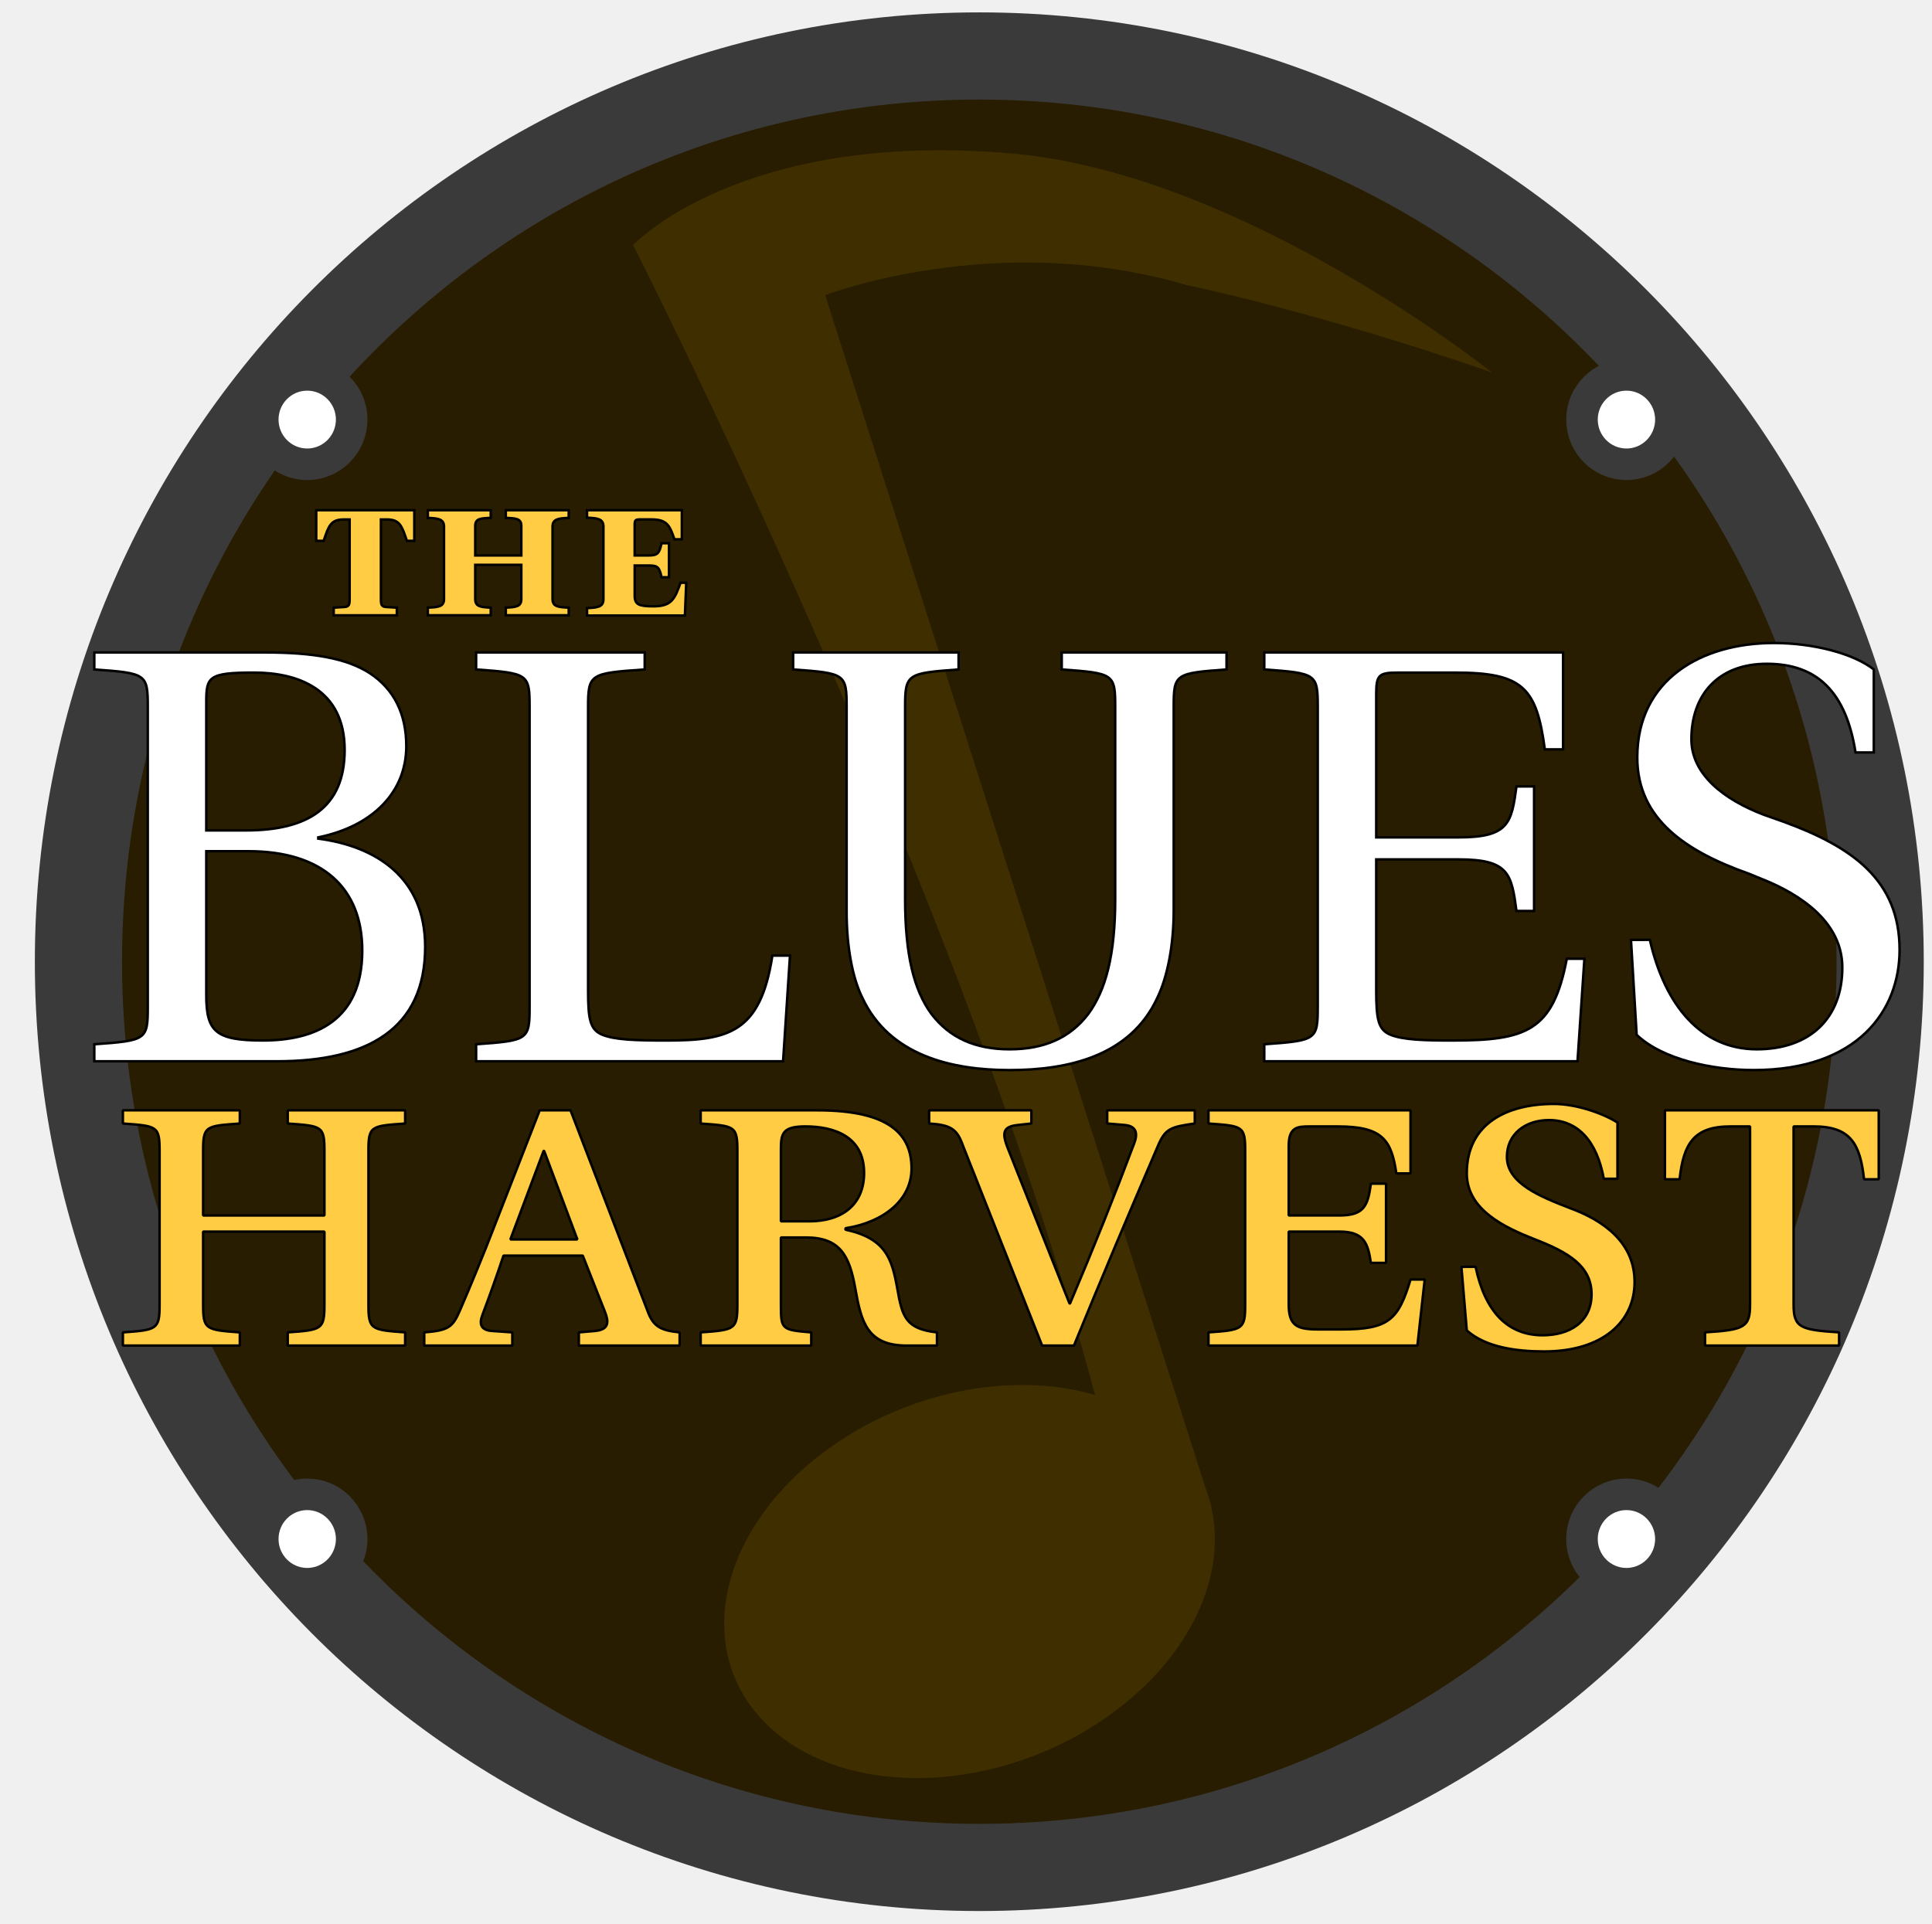
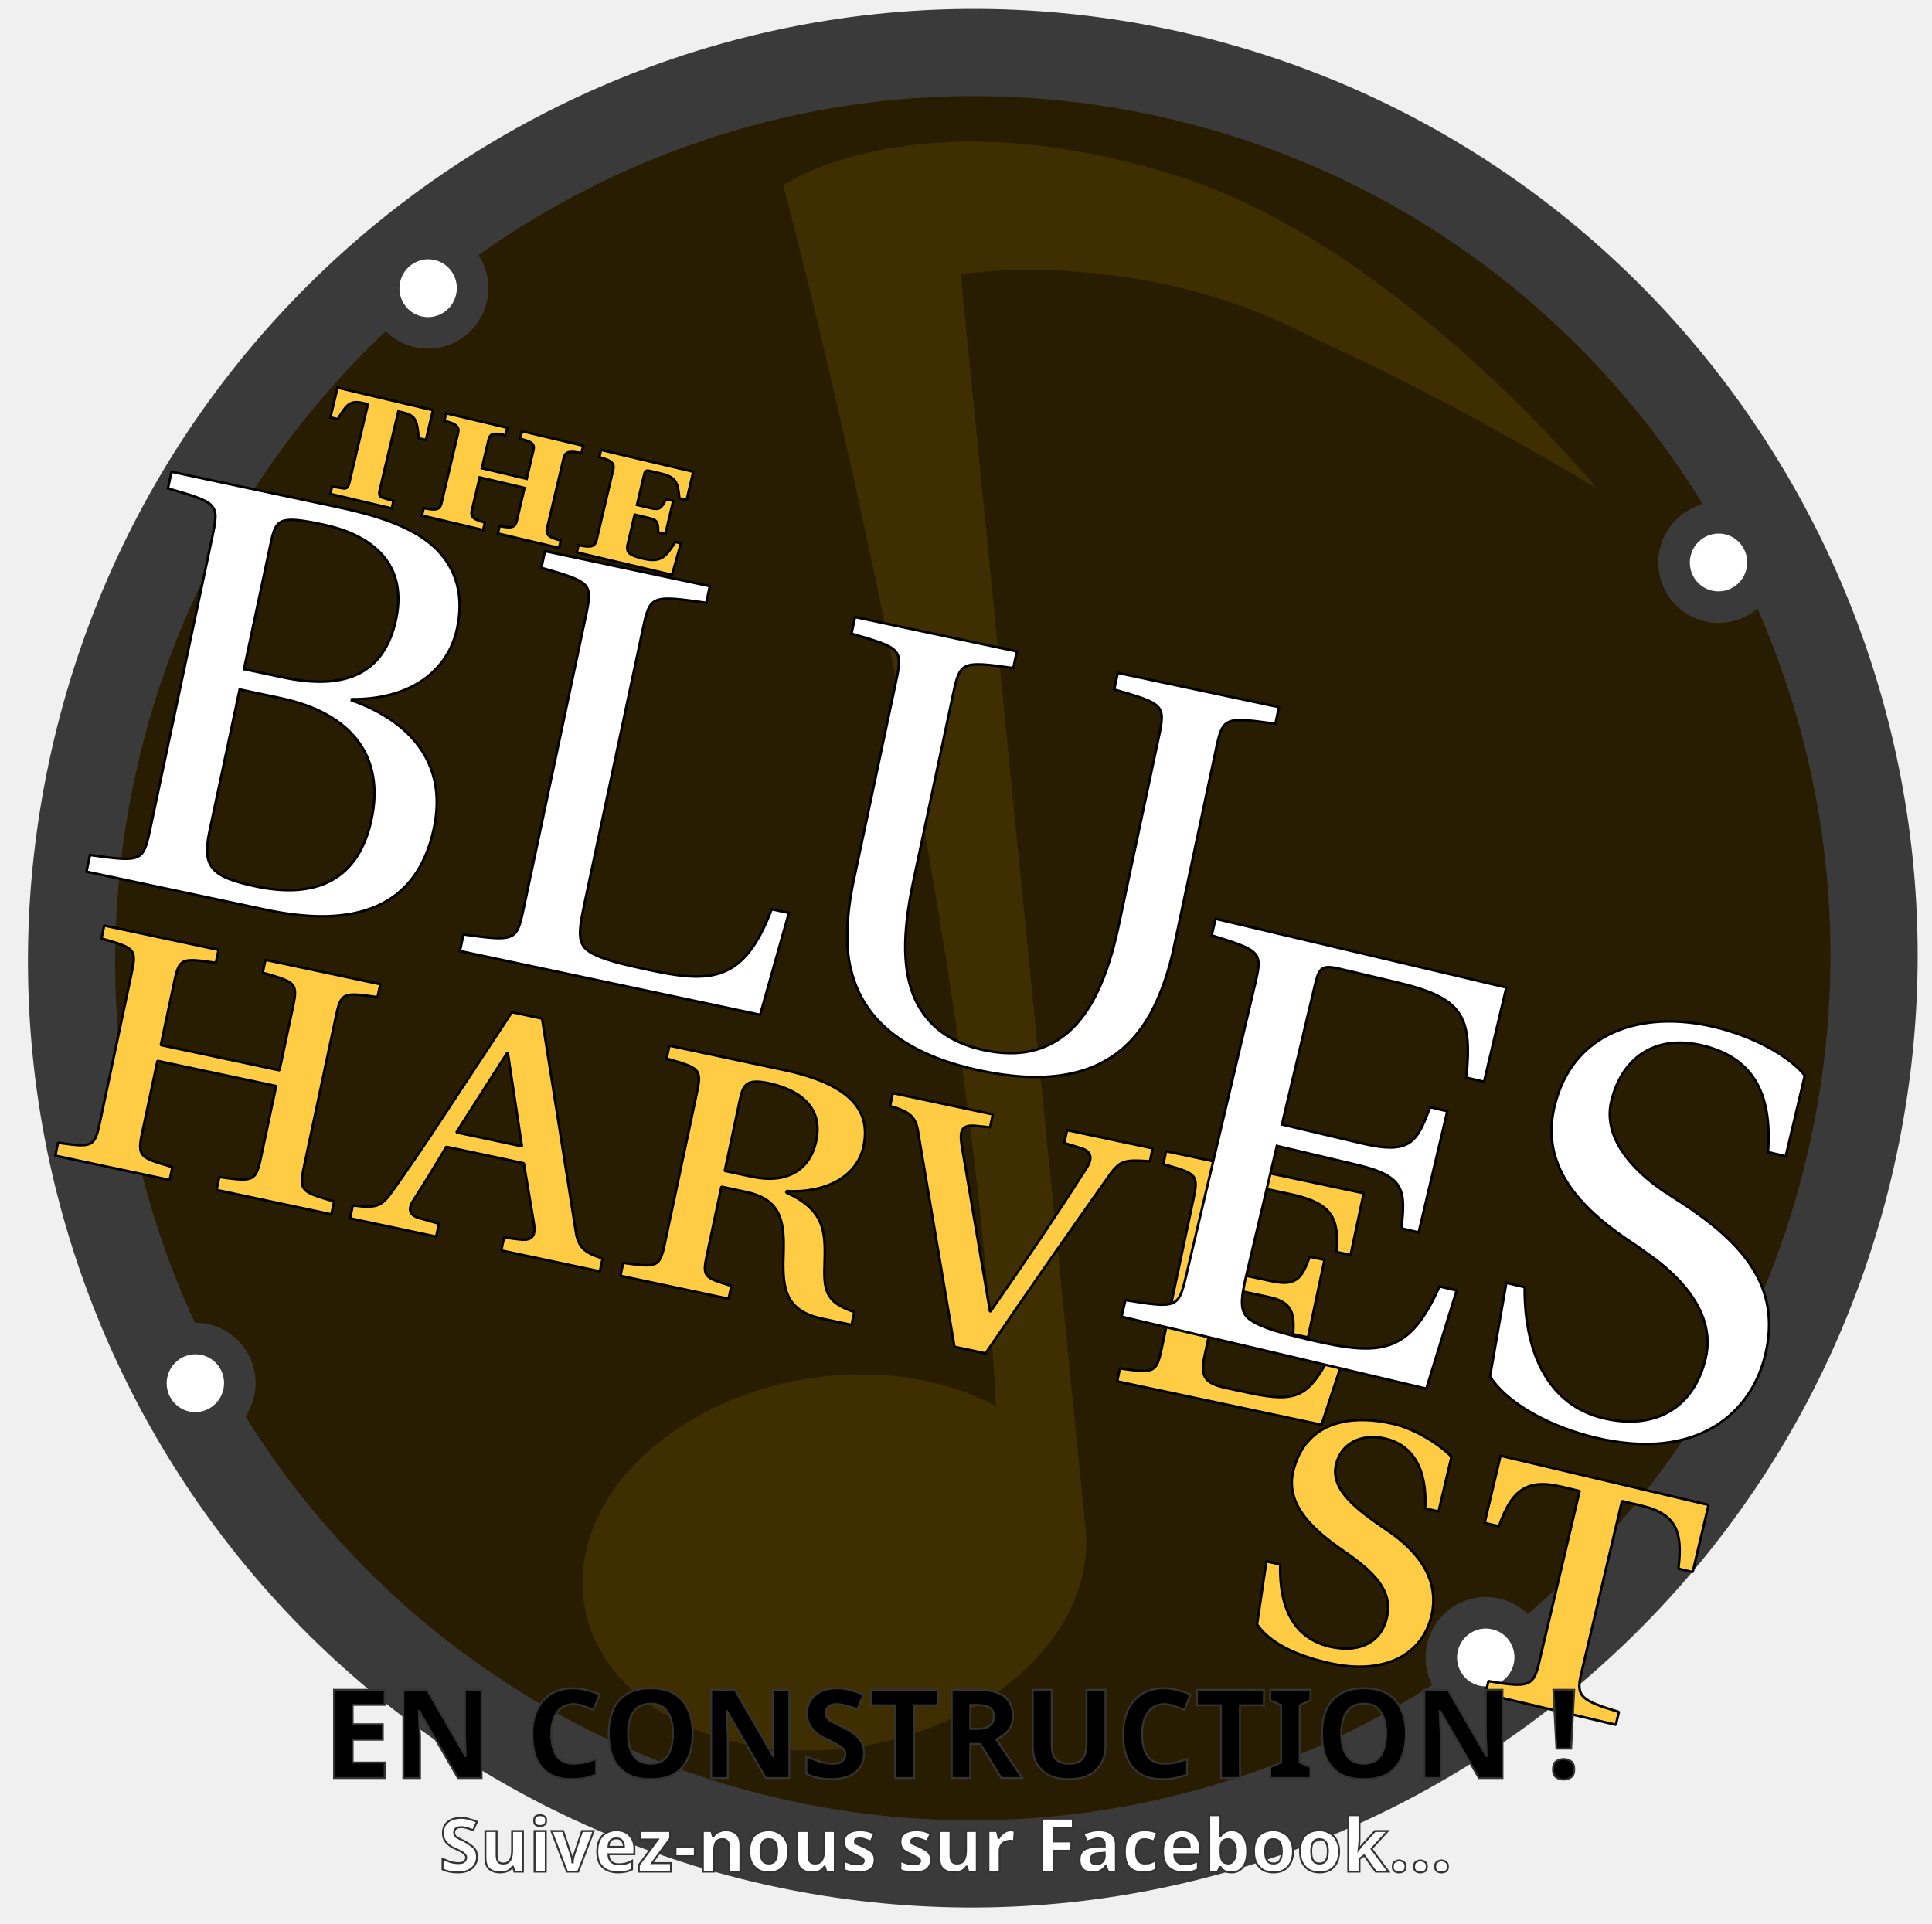
- <svg xmlns="http://www.w3.org/2000/svg" xmlns:xlink="http://www.w3.org/1999/xlink" width="78.017mm" height="77.681mm" viewBox="0 0 78.017 77.681" version="1.1" id="svg1149">
+ <svg xmlns="http://www.w3.org/2000/svg" xmlns:xlink="http://www.w3.org/1999/xlink" width="78.017mm" height="77.681mm" viewBox="0 0 78.017 77.681" version="1.2" id="svg1149">
  <defs id="defs1146">
    <linearGradient id="linearGradient951">
      <stop style="stop-color:#101010;stop-opacity:1;" offset="0" id="stop947" />
      <stop style="stop-color:#ffffff;stop-opacity:0;" offset="1" id="stop949" />
    </linearGradient>
    <linearGradient xlink:href="#linearGradient951" id="linearGradient953" x1="130.402" y1="118.51" x2="193.326" y2="118.51" gradientUnits="userSpaceOnUse" gradientTransform="translate(-5.035337,1.410246)" />
    <linearGradient xlink:href="#linearGradient951" id="linearGradient1024" gradientUnits="userSpaceOnUse" gradientTransform="translate(-4.198577,-1.097063)" x1="130.402" y1="118.51" x2="193.326" y2="118.51" />
    <linearGradient xlink:href="#linearGradient951" id="linearGradient1028" gradientUnits="userSpaceOnUse" gradientTransform="translate(4.589154,-27.77149)" x1="130.402" y1="118.51" x2="193.326" y2="118.51" />
  </defs>
  <g id="layer1" transform="translate(-77.68631,-75.58295)">
    <g id="g1220" transform="translate(-56.73287,1.61364)">
      <g id="g1234" transform="translate(12.74393,3.106881)">
-         <g id="g1220-5">
+         <g id="g1220-5" transform="rotate(12) translate(19,-36)">
          <g id="g2929">
            <g id="g4356">
              <rect style="fill-opacity:1;stroke:none;stroke-width:1.103;fill:none" id="rect4244" width="78.017" height="77.681" x="121.675" y="70.862" />
              <ellipse style="fill:#281d00;fill-opacity:1;stroke:#3a3a3a;stroke-width:3.521;stroke-miterlimit:4;stroke-dasharray:none;stroke-opacity:1" id="path32845" cx="161.221" cy="109.703" rx="36.378" ry="36.58" />
              <ellipse style="fill:#ffffff;fill-opacity:1;stroke:#3a3a3a;stroke-width:1.274;stroke-miterlimit:4;stroke-dasharray:none;stroke-opacity:1" id="path32845-7-5" cx="134.081" cy="133.019" rx="1.795" ry="1.805" />
              <ellipse style="fill:#ffffff;fill-opacity:1;stroke:#3a3a3a;stroke-width:1.274;stroke-miterlimit:4;stroke-dasharray:none;stroke-opacity:1" id="path32845-7-5-6" cx="134.081" cy="87.808" rx="1.795" ry="1.805" />
              <ellipse style="fill:#ffffff;fill-opacity:1;stroke:#3a3a3a;stroke-width:1.274;stroke-miterlimit:4;stroke-dasharray:none;stroke-opacity:1" id="path32845-7-5-6-9" cx="187.353" cy="87.808" rx="1.795" ry="1.805" />
              <ellipse style="fill:#ffffff;fill-opacity:1;stroke:#3a3a3a;stroke-width:1.274;stroke-miterlimit:4;stroke-dasharray:none;stroke-opacity:1" id="path32845-7-5-6-9-9" cx="187.353" cy="133.019" rx="1.795" ry="1.805" />
              <ellipse style="fill:#3f2e00;fill-opacity:1;stroke:none;stroke-width:0.681;stroke-opacity:1" id="path30397-2" cx="10.223" cy="207.596" rx="9.983" ry="7.841" transform="matrix(0.8070838,-0.5904369,0.7349644,0.6781057,0,0)" />
              <path style="fill:#3f2e00;fill-opacity:1;stroke:none;stroke-width:0.611px;stroke-linecap:butt;stroke-linejoin:miter;stroke-opacity:1" d="m 166.032,127.723 c -5.411,-20.701 -18.792,-46.965 -18.792,-46.965 0,0 4.364,-4.66 15.305,-3.696 9.37,0.825 19.368,8.838 19.368,8.838 -7.116,-2.466 -12.333,-3.528 -12.333,-3.528 -7.693,-2.258 -14.581,0.412 -14.581,0.412 l 15.613,48.978" id="scythe" />
            </g>
-             <g aria-label="the" id="text16840-2-9" style="font-weight:bold;font-size:8.819px;line-height:1.25;font-family:erewhon;-inkscape-font-specification:'erewhon, Bold';font-variant-caps:all-small-caps;fill:#ffcc44;stroke:url(#linearGradient1028);stroke-width:0.2">
-               <path d="m 134.445,92.705 h 0.3 c 0.203,-0.6 0.282,-0.864 0.82,-0.864 h 0.229 v 3.228 c 0,0.212 -0.026,0.3 -0.22,0.309 l -0.423,0.026 v 0.309 h 2.549 v -0.309 l -0.423,-0.026 c -0.194,-0.009 -0.22,-0.097 -0.22,-0.309 v -3.228 h 0.229 c 0.538,0 0.617,0.265 0.82,0.864 h 0.3 v -1.235 h -3.96 z" id="path1407" style="stroke:#000000;fill:#ffcc44;fill-opacity:1;stroke-opacity:1;stroke-width:0.1;stroke-dasharray:none" />
-               <path d="m 138.952,95.712 h 2.54 v -0.309 c -0.415,-0.018 -0.626,-0.044 -0.626,-0.344 v -1.385 h 1.861 v 1.385 c 0,0.3 -0.212,0.326 -0.626,0.344 v 0.309 h 2.54 v -0.309 c -0.415,-0.018 -0.653,-0.035 -0.653,-0.344 v -2.928 c 0,-0.309 0.238,-0.335 0.653,-0.353 v -0.309 h -2.54 v 0.309 c 0.415,0.018 0.626,0.026 0.626,0.326 v 1.191 h -1.861 v -1.191 c 0,-0.3 0.212,-0.309 0.626,-0.326 v -0.309 h -2.54 v 0.309 c 0.415,0.018 0.653,0.044 0.653,0.353 v 2.928 c 0,0.309 -0.238,0.326 -0.653,0.344 z" id="path1409" style="stroke:#000000;fill:#ffcc44;fill-opacity:1;stroke-opacity:1;stroke-width:0.1;stroke-dasharray:none" />
-               <path d="m 145.382,95.721 h 3.951 l 0.053,-1.323 h -0.229 c -0.229,0.617 -0.335,0.952 -1.085,0.952 -0.582,0 -0.767,-0.062 -0.767,-0.423 v -1.226 h 0.556 c 0.362,0 0.441,0.053 0.529,0.476 h 0.3 V 92.802 H 148.389 c -0.088,0.423 -0.168,0.494 -0.529,0.494 h -0.556 v -1.244 c 0,-0.168 0.026,-0.212 0.203,-0.212 h 0.467 c 0.626,0 0.741,0.229 0.935,0.803 h 0.3 v -1.173 h -3.828 v 0.3 c 0.415,0.018 0.661,0.044 0.661,0.353 v 2.946 c 0,0.309 -0.247,0.335 -0.661,0.353 z" id="path1411" style="stroke:#000000;fill:#ffcc44;fill-opacity:1;stroke-opacity:1;stroke-width:0.1;stroke-dasharray:none" />
+             <g transform="translate(-1,-2) rotate(1.3)">
+               <g aria-label="the" id="text16840-2-9" style="font-weight:bold;font-size:8.819px;line-height:1.25;font-family:erewhon;-inkscape-font-specification:'erewhon, Bold';font-variant-caps:all-small-caps;fill:#ffcc44;stroke:url(#linearGradient1028);stroke-width:0.2">
+                 <path d="m 134.445,92.705 h 0.3 c 0.203,-0.6 0.282,-0.864 0.82,-0.864 h 0.229 v 3.228 c 0,0.212 -0.026,0.3 -0.22,0.309 l -0.423,0.026 v 0.309 h 2.549 v -0.309 l -0.423,-0.026 c -0.194,-0.009 -0.22,-0.097 -0.22,-0.309 v -3.228 h 0.229 c 0.538,0 0.617,0.265 0.82,0.864 h 0.3 v -1.235 h -3.96 z" id="path1407" style="stroke:#000000;fill:#ffcc44;fill-opacity:1;stroke-opacity:1;stroke-width:0.1;stroke-dasharray:none" />
+                 <path d="m 138.952,95.712 h 2.54 v -0.309 c -0.415,-0.018 -0.626,-0.044 -0.626,-0.344 v -1.385 h 1.861 v 1.385 c 0,0.3 -0.212,0.326 -0.626,0.344 v 0.309 h 2.54 v -0.309 c -0.415,-0.018 -0.653,-0.035 -0.653,-0.344 v -2.928 c 0,-0.309 0.238,-0.335 0.653,-0.353 v -0.309 h -2.54 v 0.309 c 0.415,0.018 0.626,0.026 0.626,0.326 v 1.191 h -1.861 v -1.191 c 0,-0.3 0.212,-0.309 0.626,-0.326 v -0.309 h -2.54 v 0.309 c 0.415,0.018 0.653,0.044 0.653,0.353 v 2.928 c 0,0.309 -0.238,0.326 -0.653,0.344 z" id="path1409" style="stroke:#000000;fill:#ffcc44;fill-opacity:1;stroke-opacity:1;stroke-width:0.1;stroke-dasharray:none" />
+                 <path d="m 145.382,95.721 h 3.951 l 0.053,-1.323 h -0.229 c -0.229,0.617 -0.335,0.952 -1.085,0.952 -0.582,0 -0.767,-0.062 -0.767,-0.423 v -1.226 h 0.556 c 0.362,0 0.441,0.053 0.529,0.476 h 0.3 V 92.802 H 148.389 c -0.088,0.423 -0.168,0.494 -0.529,0.494 h -0.556 v -1.244 c 0,-0.168 0.026,-0.212 0.203,-0.212 h 0.467 c 0.626,0 0.741,0.229 0.935,0.803 h 0.3 v -1.173 h -3.828 v 0.3 c 0.415,0.018 0.661,0.044 0.661,0.353 v 2.946 c 0,0.309 -0.247,0.335 -0.661,0.353 z" id="path1411" style="stroke:#000000;fill:#ffcc44;fill-opacity:1;stroke-opacity:1;stroke-width:0.1;stroke-dasharray:none" />
+               </g>
            </g>
            <g aria-label="harvest" id="text16840-2" style="font-size:19.756px;line-height:1.25;font-family:erewhon;-inkscape-font-specification:'erewhon, Normal';font-variant-caps:all-small-caps;fill:#ffcc44;stroke:url(#linearGradient953);stroke-width:0.2" transform="translate(1.405527,0.3125027)">
              <path d="m 125.232,124.894 h 4.722 v -0.533 c -1.383,-0.099 -1.482,-0.119 -1.482,-1.126 v -2.944 h 4.899 v 2.944 c 0,1.008 -0.099,1.027 -1.482,1.126 v 0.533 h 4.741 v -0.533 c -1.383,-0.099 -1.482,-0.119 -1.482,-1.126 v -6.203 c 0,-1.008 0.099,-1.008 1.482,-1.106 v -0.533 h -4.741 v 0.533 c 1.383,0.099 1.482,0.099 1.482,1.106 v 2.608 h -4.899 v -2.608 c 0,-1.008 0.099,-1.008 1.482,-1.106 v -0.533 h -4.722 v 0.533 c 1.383,0.099 1.482,0.099 1.482,1.106 v 6.203 c 0,1.008 -0.099,1.027 -1.482,1.126 z" id="path1392" style="fill:#ffcc44;fill-opacity:1;stroke:#000000;stroke-width:0.1;stroke-linejoin:bevel;stroke-dasharray:none;stroke-opacity:1" />
              <path d="m 137.402,124.894 h 3.556 v -0.533 l -0.849,-0.059 c -0.435,-0.04 -0.494,-0.296 -0.356,-0.652 0.296,-0.79 0.553,-1.501 0.849,-2.39 h 3.2 l 0.889,2.252 c 0.158,0.395 0.198,0.731 -0.375,0.79 l -0.672,0.059 v 0.533 h 4.07 v -0.533 c -0.751,-0.079 -1.067,-0.217 -1.304,-0.889 l -3.102,-8.08 h -1.245 l -1.798,4.603 c -0.454,1.185 -1.027,2.568 -1.422,3.477 -0.296,0.691 -0.474,0.81 -1.442,0.889 z m 3.477,-4.287 1.343,-3.576 h 0.02 l 1.343,3.576 z" id="path1394" style="fill:#ffcc44;fill-opacity:1;stroke:#000000;stroke-width:0.1;stroke-linejoin:bevel;stroke-dasharray:none;stroke-opacity:1" />
              <path d="m 148.564,124.894 h 4.465 v -0.533 c -1.205,-0.099 -1.225,-0.119 -1.225,-1.126 v -2.707 h 1.008 c 1.383,0 1.758,0.731 1.995,2.055 0.237,1.343 0.474,2.311 2.074,2.311 h 1.225 v -0.533 c -1.264,-0.138 -1.403,-0.632 -1.6,-1.758 -0.217,-1.205 -0.454,-2.035 -2.094,-2.39 v -0.059 c 1.541,-0.237 2.667,-1.146 2.667,-2.41 0,-1.363 -0.869,-2.351 -3.793,-2.351 h -4.722 v 0.533 c 1.383,0.099 1.482,0.099 1.482,1.106 v 6.203 c 0,1.008 -0.099,1.027 -1.482,1.126 z m 3.24,-5.018 v -2.924 c 0,-0.632 0.079,-0.909 0.988,-0.909 1.146,0 2.371,0.395 2.371,1.877 0,1.284 -0.889,1.956 -2.213,1.956 z" id="path1396" style="fill:#ffcc44;fill-opacity:1;stroke:#000000;stroke-width:0.1;stroke-linejoin:bevel;stroke-dasharray:none;stroke-opacity:1" />
              <path d="m 157.79,115.925 c 0.869,0.059 1.126,0.217 1.363,0.889 l 3.2,8.08 h 1.284 c 1.106,-2.707 2.252,-5.413 3.398,-8.08 0.296,-0.691 0.514,-0.751 1.482,-0.889 v -0.533 h -3.536 v 0.533 l 0.691,0.059 c 0.533,0.04 0.533,0.395 0.395,0.751 -0.81,2.153 -1.561,4.03 -2.588,6.46 h -0.02 l -2.489,-6.263 c -0.277,-0.691 -0.158,-0.889 0.415,-0.948 l 0.533,-0.059 v -0.533 h -4.129 z" id="path1398" style="fill:#ffcc44;fill-opacity:1;stroke:#000000;stroke-width:0.1;stroke-linejoin:bevel;stroke-dasharray:none;stroke-opacity:1" />
              <path d="m 169.07,124.894 h 8.436 l 0.296,-2.667 h -0.573 c -0.494,1.62 -0.869,2.015 -2.786,2.015 h -0.929 c -0.869,0 -1.205,-0.138 -1.205,-1.027 v -2.924 h 2.055 c 1.008,0 1.146,0.494 1.264,1.264 h 0.612 v -3.2 h -0.612 c -0.119,0.869 -0.257,1.284 -1.264,1.284 h -2.055 v -2.805 c 0,-0.77 0.356,-0.79 0.83,-0.79 h 1.166 c 1.798,0 2.153,0.553 2.351,1.897 h 0.573 v -2.548 h -8.159 v 0.533 c 1.383,0.099 1.482,0.099 1.482,1.106 v 6.203 c 0,1.008 -0.099,1.027 -1.482,1.126 z" id="path1400" style="fill:#ffcc44;fill-opacity:1;stroke:#000000;stroke-width:0.1;stroke-linejoin:bevel;stroke-dasharray:none;stroke-opacity:1" />
-               <path d="m 179.284,121.714 0.217,2.568 c 0.77,0.691 2.035,0.849 3.121,0.849 2.39,0 3.655,-1.225 3.655,-2.805 0,-1.6 -1.264,-2.489 -2.608,-2.983 -1.225,-0.474 -2.548,-1.008 -2.548,-2.074 0,-0.909 0.731,-1.482 1.699,-1.482 1.166,0 1.936,0.849 2.213,2.371 h 0.553 v -2.272 c -0.553,-0.356 -1.64,-0.751 -2.568,-0.751 -1.897,0 -3.517,0.79 -3.517,2.805 0,1.482 1.561,2.193 2.707,2.647 1.383,0.533 2.331,1.087 2.331,2.232 0,1.126 -0.889,1.659 -1.976,1.659 -1.422,0 -2.331,-0.968 -2.707,-2.766 z" id="path1402" style="fill:#ffcc44;fill-opacity:1;stroke:#000000;stroke-width:0.1;stroke-linejoin:bevel;stroke-dasharray:none;stroke-opacity:1" />
-               <path d="m 187.502,118.177 h 0.593 c 0.158,-1.442 0.573,-2.134 2.055,-2.134 h 0.79 v 7.191 c 0,0.929 -0.237,1.027 -1.818,1.126 v 0.533 h 5.413 v -0.533 c -1.58,-0.099 -1.837,-0.198 -1.837,-1.126 v -7.191 h 0.81 c 1.482,0 1.877,0.691 2.035,2.134 h 0.593 v -2.786 h -8.633 z" id="path1404" style="fill:#ffcc44;fill-opacity:1;stroke:#000000;stroke-width:0.1;stroke-linejoin:bevel;stroke-dasharray:none;stroke-opacity:1" />
+               <g transform="translate(0,5) rotate(1.3)">
+                 <path d="m 179.284,121.714 0.217,2.568 c 0.77,0.691 2.035,0.849 3.121,0.849 2.39,0 3.655,-1.225 3.655,-2.805 0,-1.6 -1.264,-2.489 -2.608,-2.983 -1.225,-0.474 -2.548,-1.008 -2.548,-2.074 0,-0.909 0.731,-1.482 1.699,-1.482 1.166,0 1.936,0.849 2.213,2.371 h 0.553 v -2.272 c -0.553,-0.356 -1.64,-0.751 -2.568,-0.751 -1.897,0 -3.517,0.79 -3.517,2.805 0,1.482 1.561,2.193 2.707,2.647 1.383,0.533 2.331,1.087 2.331,2.232 0,1.126 -0.889,1.659 -1.976,1.659 -1.422,0 -2.331,-0.968 -2.707,-2.766 z" id="path1402" style="fill:#ffcc44;fill-opacity:1;stroke:#000000;stroke-width:0.1;stroke-linejoin:bevel;stroke-dasharray:none;stroke-opacity:1" />
+                 <path d="m 187.502,118.177 h 0.593 c 0.158,-1.442 0.573,-2.134 2.055,-2.134 h 0.79 v 7.191 c 0,0.929 -0.237,1.027 -1.818,1.126 v 0.533 h 5.413 v -0.533 c -1.58,-0.099 -1.837,-0.198 -1.837,-1.126 v -7.191 h 0.81 c 1.482,0 1.877,0.691 2.035,2.134 h 0.593 v -2.786 h -8.633 z" id="path1404" style="fill:#ffcc44;fill-opacity:1;stroke:#000000;stroke-width:0.1;stroke-linejoin:bevel;stroke-dasharray:none;stroke-opacity:1" />
+               </g>
            </g>
            <g aria-label="BLUES" id="blues" style="font-size:25.4px;line-height:1.25;font-family:erewhon;-inkscape-font-specification:'erewhon, Normal';fill:#ffffff;stroke:#101010;stroke-width:0.1">
              <path d="m 125.484,113.724 h 7.391 c 3.632,0 5.969,-1.295 5.969,-4.623 0,-2.819 -2.007,-4.064 -4.318,-4.369 v -0.051 c 2.235,-0.457 3.556,-1.854 3.556,-3.683 0,-1.321 -0.508,-2.311 -1.473,-2.946 -0.94,-0.61 -2.311,-0.838 -4.216,-0.838 h -6.909 v 0.686 c 2.108,0.152 2.159,0.178 2.159,1.524 v 12.09 c 0,1.346 -0.051,1.372 -2.159,1.524 z m 4.521,-2.667 v -5.817 h 1.702 c 2.972,0 4.597,1.473 4.597,4.013 0,2.87 -1.956,3.632 -4.013,3.632 -1.905,0 -2.286,-0.356 -2.286,-1.829 z m 0,-6.655 v -5.182 c 0,-1.016 0.076,-1.194 1.93,-1.194 1.753,0 3.658,0.66 3.658,3.124 0,2.337 -1.499,3.251 -3.988,3.251 z" id="path1334" style="fill:#ffffff;fill-opacity:1;stroke:#000000;stroke-width:0.1;stroke-dasharray:none;stroke-opacity:1" />
              <path d="m 140.902,113.724 h 12.395 l 0.279,-4.267 h -0.711 c -0.483,3.124 -1.778,3.429 -4.293,3.429 -1.194,0 -2.057,-0.025 -2.565,-0.229 -0.508,-0.203 -0.584,-0.635 -0.584,-1.803 V 99.424 c 0,-1.346 0.076,-1.372 2.286,-1.524 v -0.686 h -6.807 v 0.686 c 2.108,0.152 2.159,0.178 2.159,1.524 v 12.09 c 0,1.346 -0.051,1.372 -2.159,1.524 z" id="path1336" style="fill:#ffffff;fill-opacity:1;stroke:#000000;stroke-width:0.1;stroke-dasharray:none;stroke-opacity:1" />
              <path d="m 153.704,97.9 c 2.108,0.152 2.159,0.178 2.159,1.524 v 8.255 c 0,1.397 0.229,2.667 0.635,3.48 1.092,2.337 3.607,2.921 5.944,2.921 2.362,0 4.877,-0.559 5.969,-2.921 0.406,-0.838 0.66,-2.108 0.66,-3.531 v -8.204 c 0,-1.346 0.051,-1.372 2.134,-1.524 v -0.686 h -6.655 v 0.686 c 2.108,0.152 2.159,0.178 2.159,1.524 v 7.747 c 0,2.261 -0.381,3.683 -1.092,4.648 -0.737,0.965 -1.778,1.422 -3.175,1.422 -1.372,0 -2.413,-0.457 -3.15,-1.422 -0.711,-0.965 -1.067,-2.388 -1.067,-4.648 v -7.747 c 0,-1.346 0.076,-1.372 2.159,-1.524 v -0.686 h -6.68 z" id="path1338" style="fill:#ffffff;fill-opacity:1;stroke:#000000;stroke-width:0.1;stroke-dasharray:none;stroke-opacity:1" />
-               <path d="m 172.728,113.724 h 12.649 l 0.279,-4.14 h -0.711 c -0.559,2.921 -1.626,3.302 -4.623,3.302 -1.118,0 -1.981,-0.025 -2.489,-0.229 -0.508,-0.203 -0.584,-0.635 -0.584,-1.803 v -5.283 h 3.327 c 2.032,0 2.134,0.584 2.337,2.083 h 0.711 v -5.029 h -0.711 c -0.203,1.473 -0.305,2.057 -2.337,2.057 h -3.327 v -5.791 c 0,-0.762 0.102,-0.864 0.864,-0.864 h 2.337 c 2.718,0 3.277,0.61 3.607,3.099 h 0.737 v -3.912 h -12.065 v 0.686 c 2.108,0.152 2.159,0.178 2.159,1.524 v 12.09 c 0,1.346 -0.051,1.372 -2.159,1.524 z" id="path1340" style="fill:#ffffff;fill-opacity:1;stroke:#000000;stroke-width:0.1;stroke-dasharray:none;stroke-opacity:1" />
-               <path d="m 187.537,108.822 0.229,3.835 c 1.041,0.991 3.048,1.422 4.724,1.422 4.216,0 5.893,-2.413 5.893,-4.851 0,-2.819 -1.905,-4.166 -4.699,-5.182 l -0.787,-0.279 c -1.6,-0.61 -2.921,-1.626 -2.921,-3.048 0,-1.753 1.041,-3.048 3.048,-3.048 2.057,0 3.2,1.168 3.581,3.581 h 0.737 v -3.353 c -0.813,-0.635 -2.413,-1.067 -4.039,-1.067 -2.921,0 -5.512,1.473 -5.512,4.623 0,2.515 2.007,3.81 4.521,4.699 l 0.432,0.178 c 1.041,0.406 3.327,1.473 3.327,3.607 0,2.057 -1.321,3.302 -3.454,3.302 -2.235,0 -3.708,-1.753 -4.318,-4.42 z" id="path1342" style="fill:#ffffff;fill-opacity:1;stroke:#000000;stroke-width:0.1;stroke-dasharray:none;stroke-opacity:1" />
+               <g transform="translate(0,5) rotate(1.3)">
+                 <path d="m 172.728,113.724 h 12.649 l 0.279,-4.14 h -0.711 c -0.559,2.921 -1.626,3.302 -4.623,3.302 -1.118,0 -1.981,-0.025 -2.489,-0.229 -0.508,-0.203 -0.584,-0.635 -0.584,-1.803 v -5.283 h 3.327 c 2.032,0 2.134,0.584 2.337,2.083 h 0.711 v -5.029 h -0.711 c -0.203,1.473 -0.305,2.057 -2.337,2.057 h -3.327 v -5.791 c 0,-0.762 0.102,-0.864 0.864,-0.864 h 2.337 c 2.718,0 3.277,0.61 3.607,3.099 h 0.737 v -3.912 h -12.065 v 0.686 c 2.108,0.152 2.159,0.178 2.159,1.524 v 12.09 c 0,1.346 -0.051,1.372 -2.159,1.524 z" id="path1340" style="fill:#ffffff;fill-opacity:1;stroke:#000000;stroke-width:0.1;stroke-dasharray:none;stroke-opacity:1" />
+                 <path d="m 187.537,108.822 0.229,3.835 c 1.041,0.991 3.048,1.422 4.724,1.422 4.216,0 5.893,-2.413 5.893,-4.851 0,-2.819 -1.905,-4.166 -4.699,-5.182 l -0.787,-0.279 c -1.6,-0.61 -2.921,-1.626 -2.921,-3.048 0,-1.753 1.041,-3.048 3.048,-3.048 2.057,0 3.2,1.168 3.581,3.581 h 0.737 v -3.353 c -0.813,-0.635 -2.413,-1.067 -4.039,-1.067 -2.921,0 -5.512,1.473 -5.512,4.623 0,2.515 2.007,3.81 4.521,4.699 l 0.432,0.178 c 1.041,0.406 3.327,1.473 3.327,3.607 0,2.057 -1.321,3.302 -3.454,3.302 -2.235,0 -3.708,-1.753 -4.318,-4.42 z" id="path1342" style="fill:#ffffff;fill-opacity:1;stroke:#000000;stroke-width:0.1;stroke-dasharray:none;stroke-opacity:1" />
+               </g>
            </g>
+             <g>
+ 
+ 
+ 
+               </g>
          </g>
        </g>
      </g>
    </g>
  </g>
+   <g id="neons">
+     <text x="1.0cm" y="1.9cm" font-size="5" font-weight="800" font-family="Tilt Neon" text-anchor="middle" fill="#FFFFFFF" stroke="#333333" stroke-width="0.1%">
+       <animate attributeName="fill" values="#A20000;#FFFFFF;#A20000" dur="3s" repeatCount="indefinite" />
+       EN CONSTRUCTION !
+     </text>
+     <text x="1cm" y="2cm" font-size="3" font-weight="800" font-family="Tilt Neon" text-anchor="middle" fill="#FFFFFF" stroke="#333333" stroke-width="0.1%">
+       <animate attributeName="fill" values="#A20000;#FFFFFF;#A20000" dur="3s" repeatCount="indefinite" />
+       Suivez-nous sur Facebook...
+     </text>
+   </g>
</svg>
